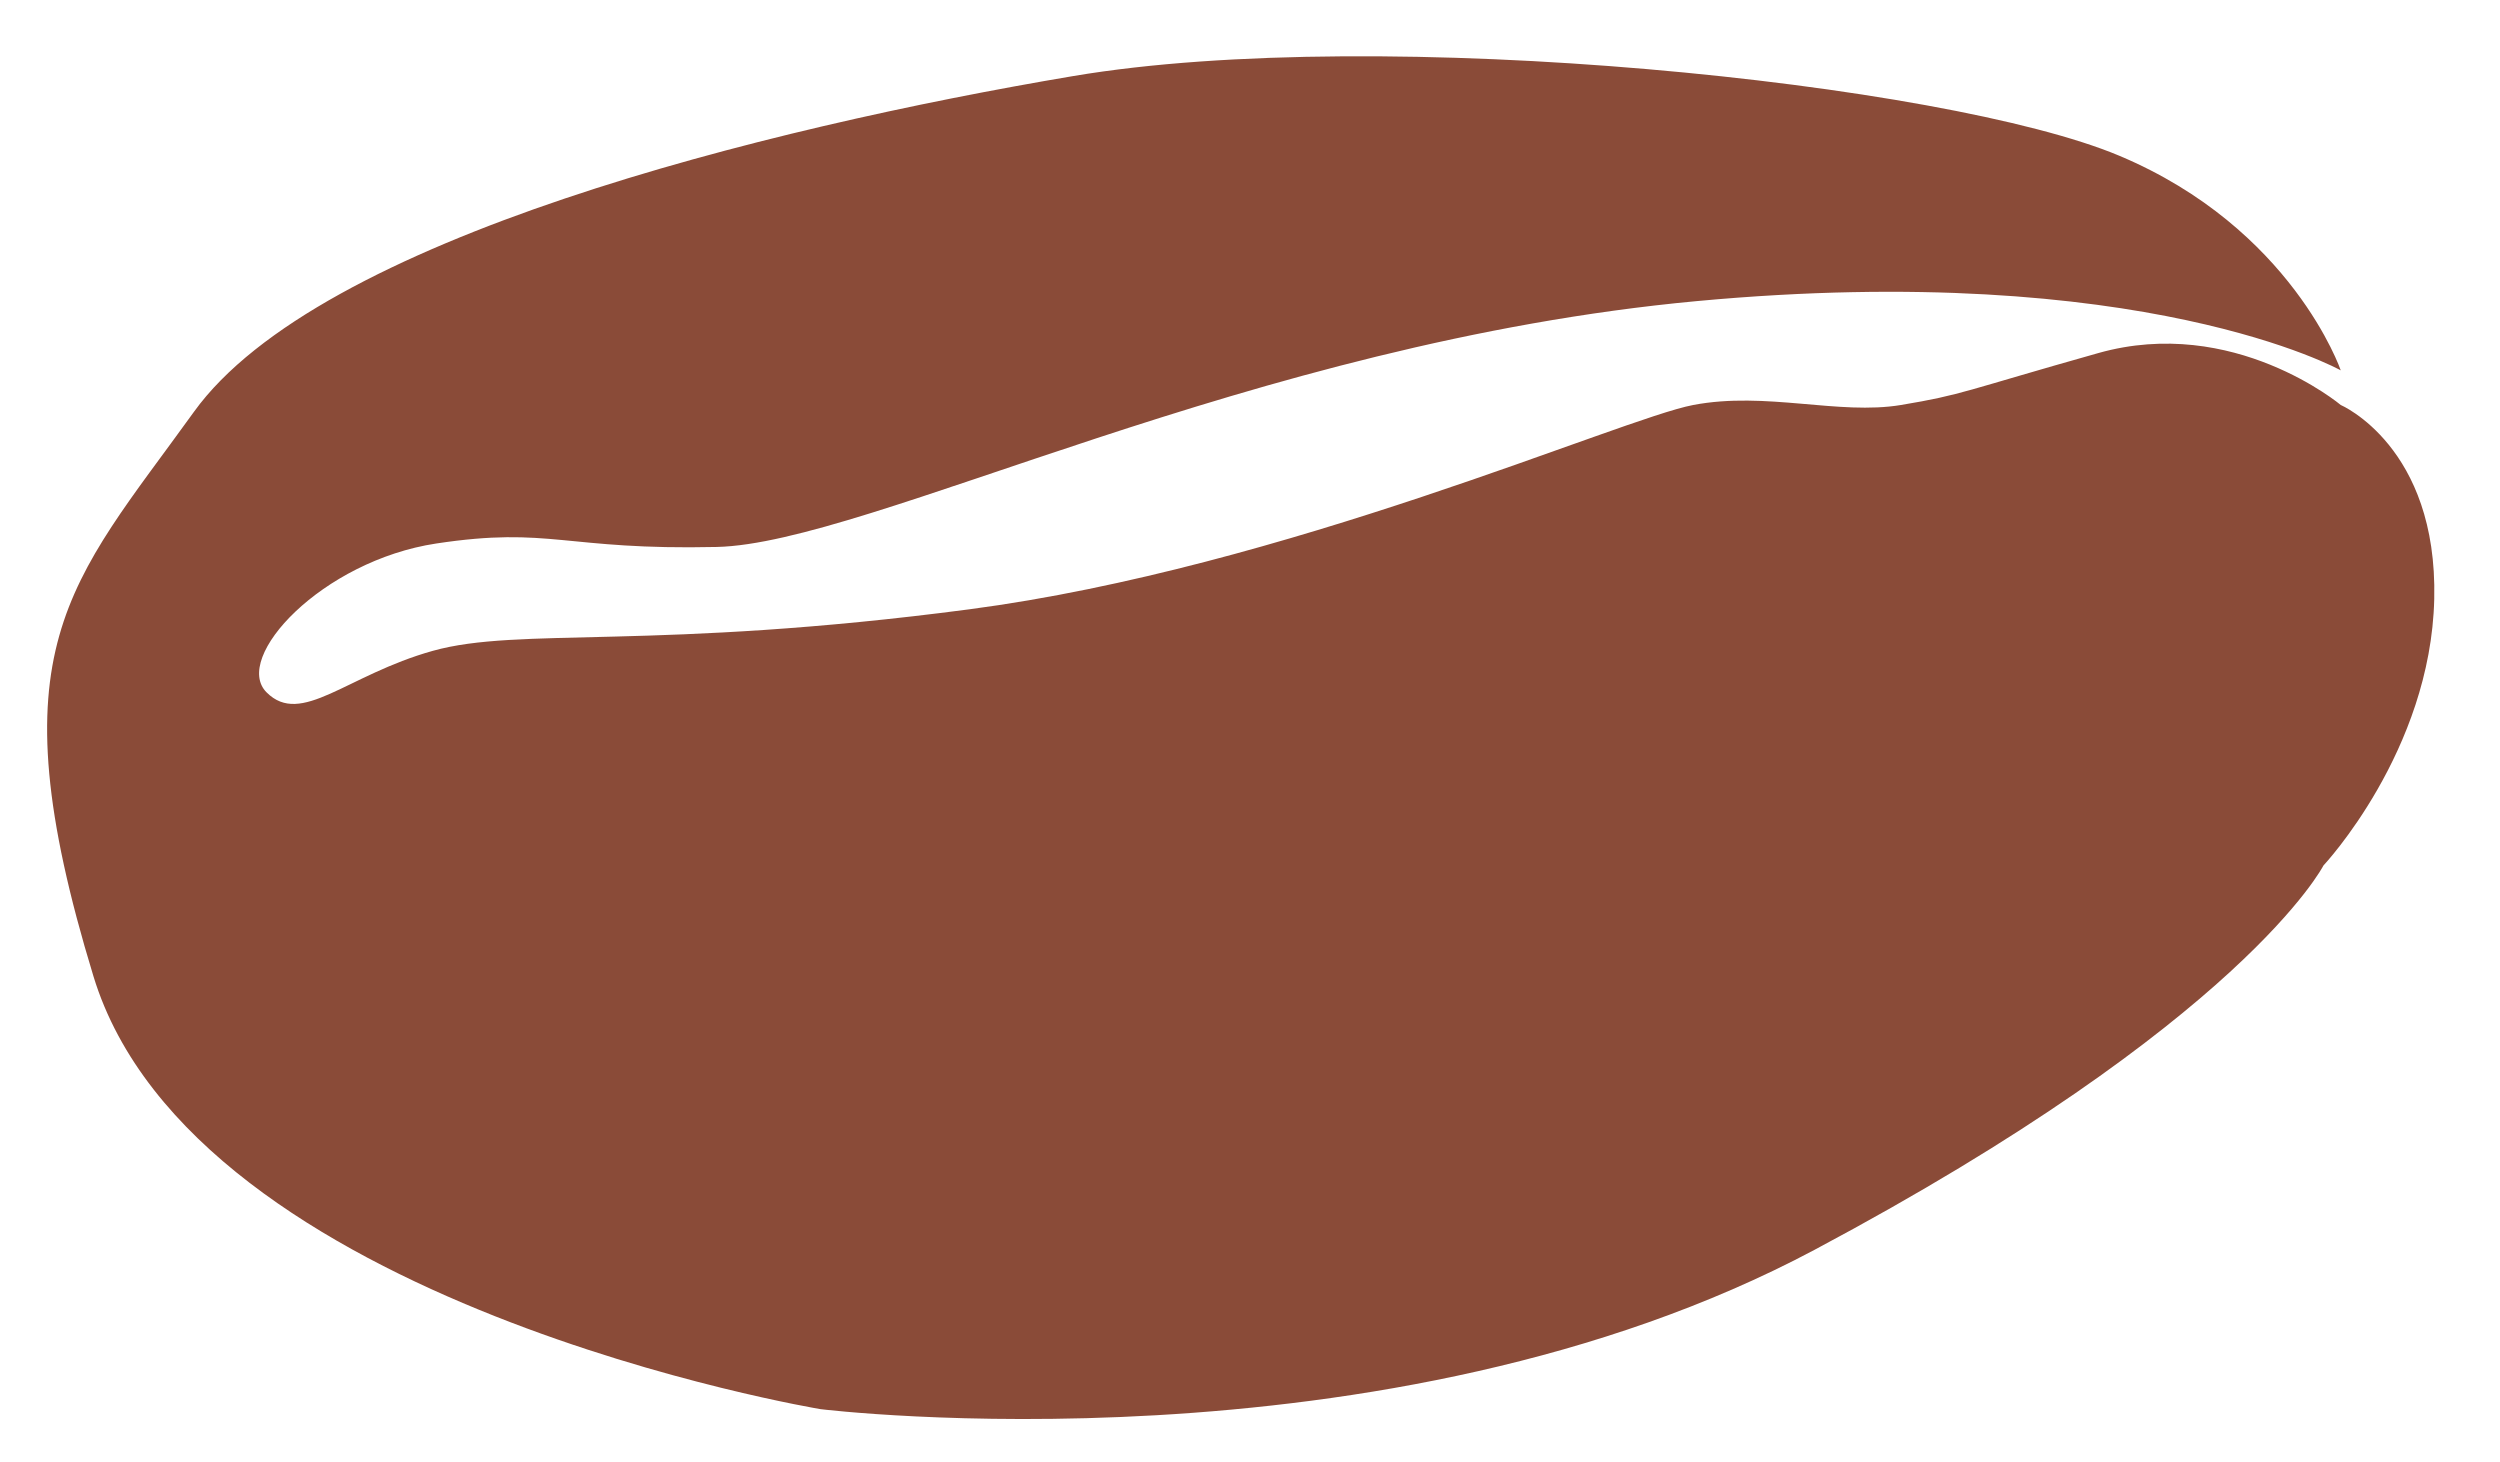
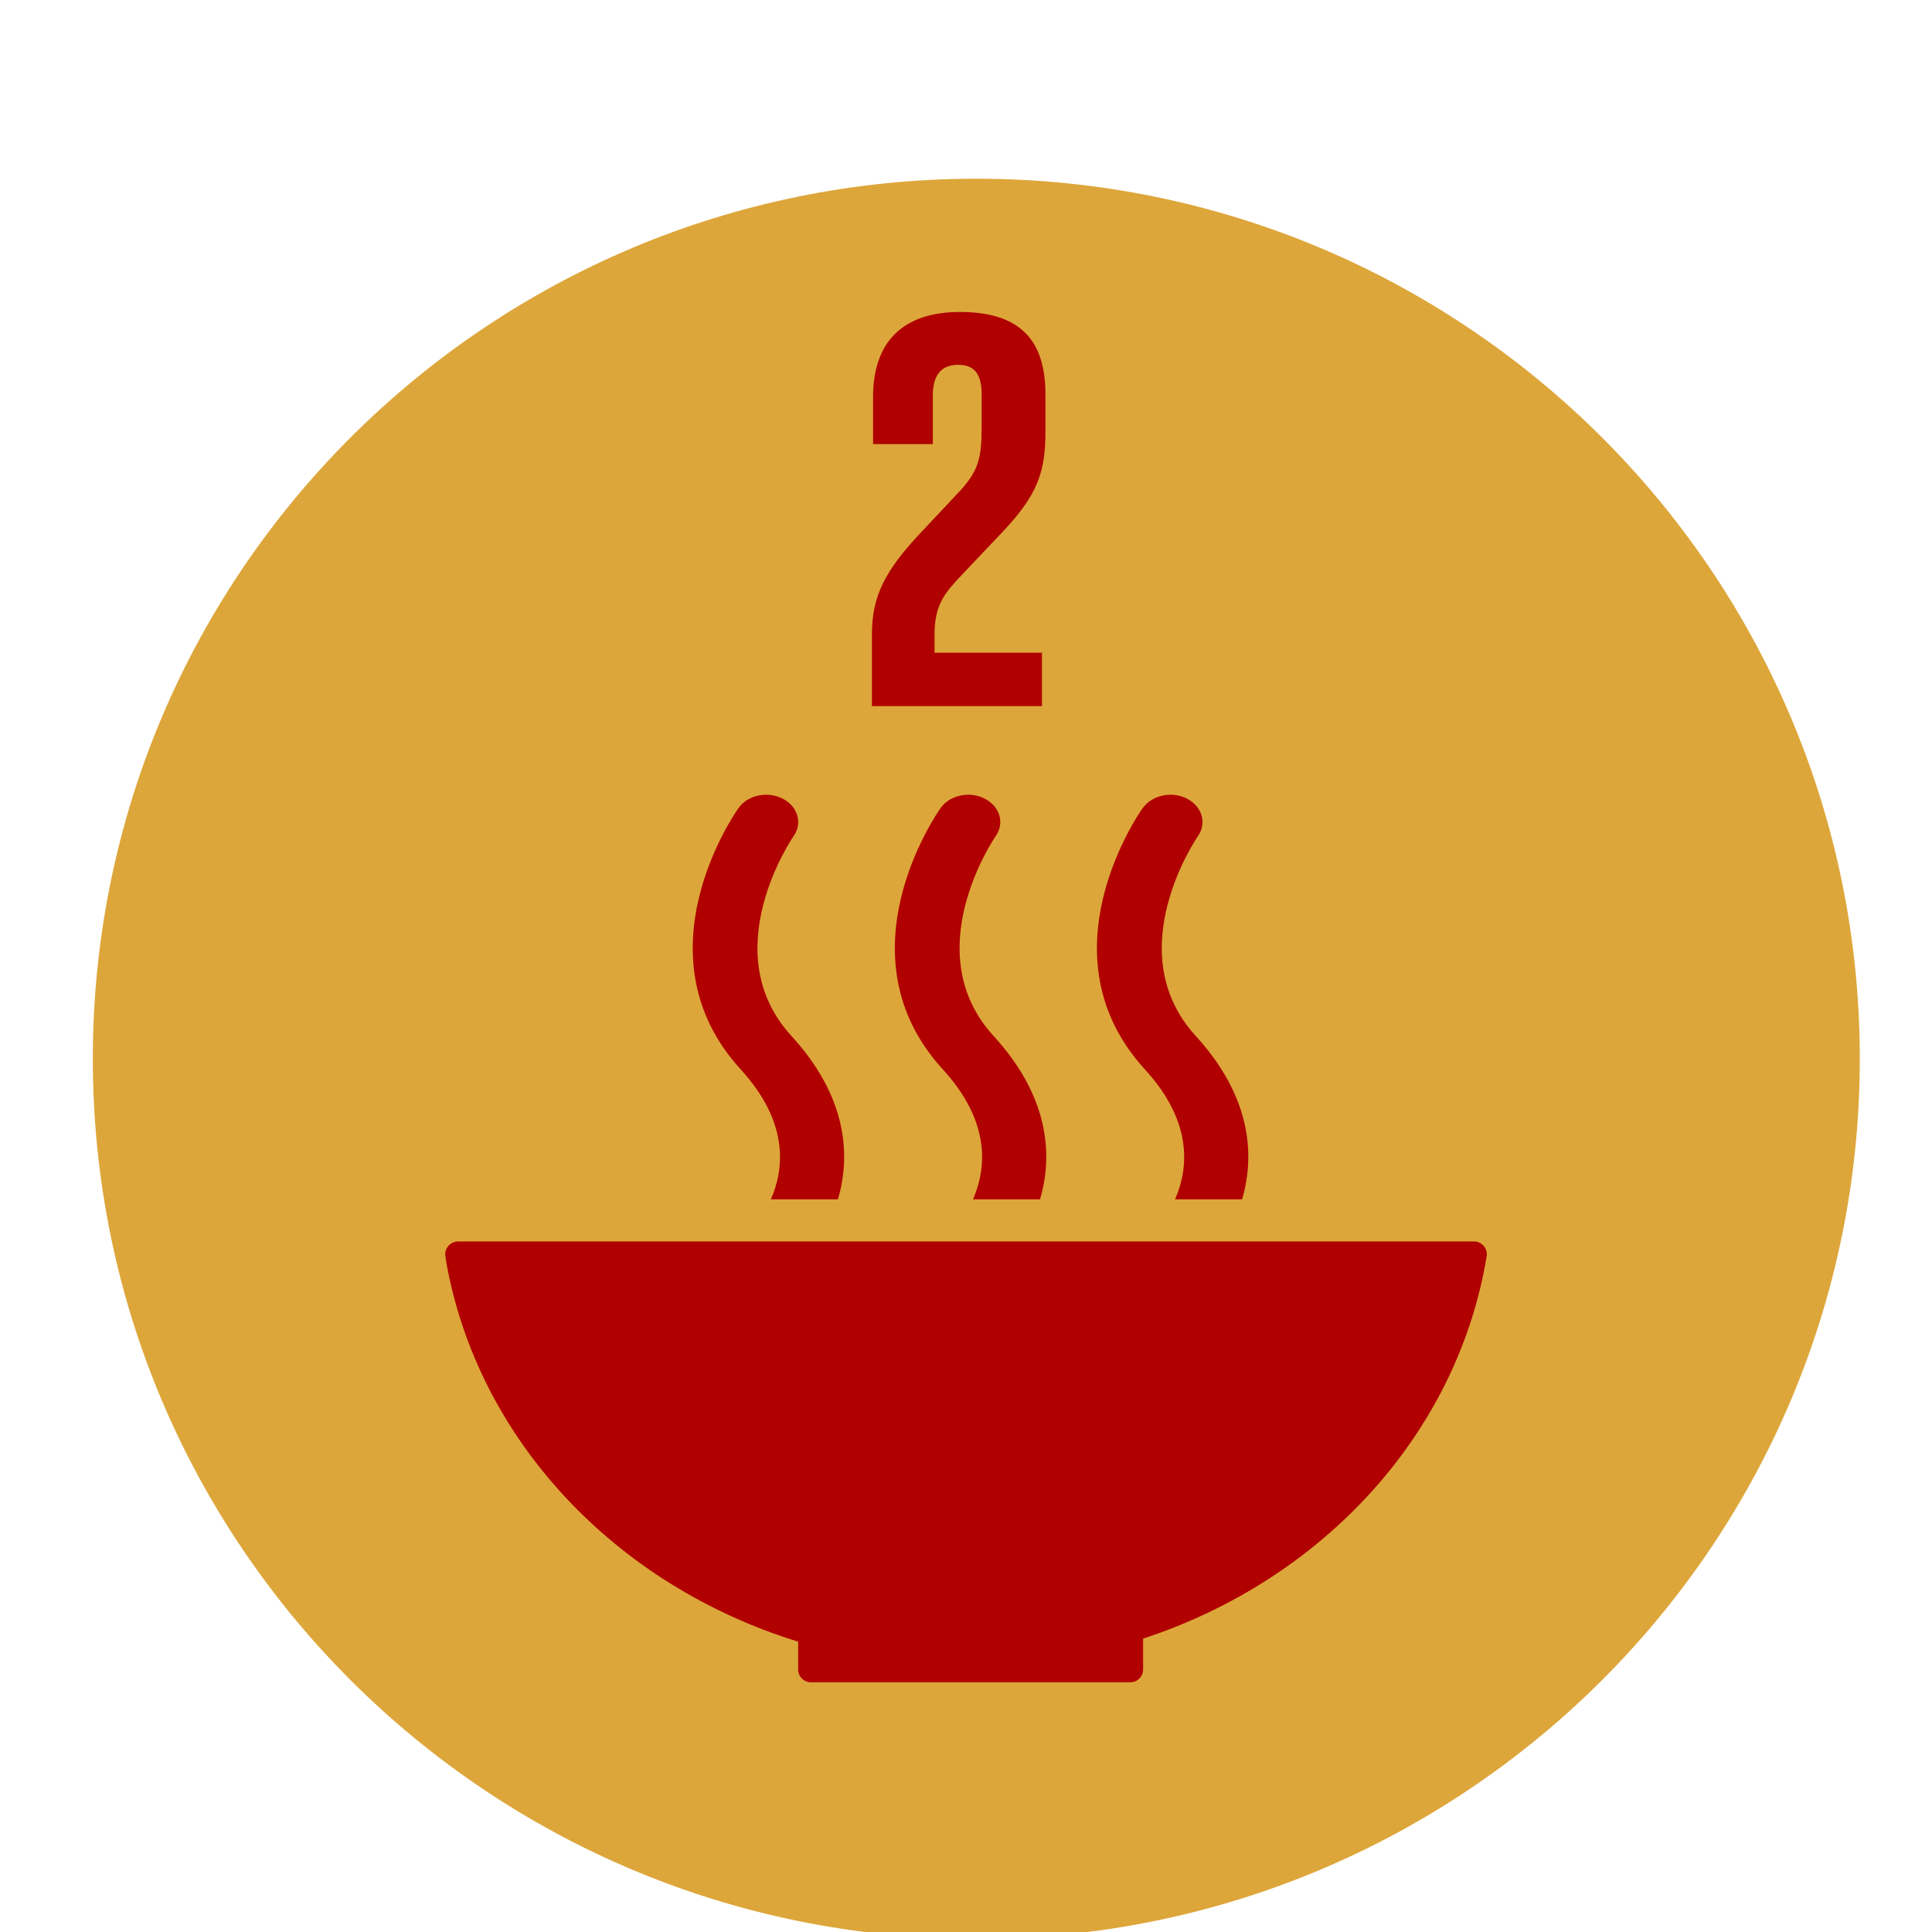
- <svg xmlns="http://www.w3.org/2000/svg" version="1.1" width="364.656" height="213.125" id="svg2">
-   <defs id="defs4" />
-   <g transform="translate(-195.4688,-106.375)" id="layer1">
-     <path d="m 536.896,160.397 c 0,0 -7.071,-20.708 -32.325,-31.315 -25.254,-10.607 -107.581,-19.193 -152.533,-11.617 -44.952,7.576 -110.107,23.739 -128.289,48.992 -18.183,25.254 -29.294,34.345 -14.647,82.327 14.647,47.982 106.066,63.135 106.066,63.135 0,0 82.327,10.102 144.957,-23.233 62.629,-33.335 74.246,-56.063 74.246,-56.063 0,0 15.657,-16.668 16.162,-38.891 0.505,-22.223 -13.637,-28.284 -13.637,-28.284 0,0 -15.657,-13.132 -35.355,-7.576 -19.698,5.556 -19.698,6.061 -28.789,7.576 -9.091,1.515 -19.698,-2.02 -30.305,0 -10.607,2.02 -59.599,23.739 -105.561,29.799 -45.962,6.061 -65.66,2.525 -78.287,6.061 -12.627,3.536 -19.193,11.112 -24.244,6.061 -5.051,-5.051 8.081,-19.193 24.749,-21.718 16.668,-2.525 18.688,1.01 40.911,0.505 22.223,-0.505 77.782,-29.799 142.937,-35.86 65.155,-6.061 93.944,10.102 93.944,10.102 z" id="path3050" style="fill:#8a4b38;stroke:none" />
+ <svg xmlns="http://www.w3.org/2000/svg" id="Layer_1" data-name="Layer 1" viewBox="0 0 1000 1000">
+   <defs>
+     <style>
+       .cls-1 {
+         fill: #dda63a;
+       }
+ 
+       .cls-2 {
+         fill: #b00000;
+       }
+     </style>
+   </defs>
+   <rect id="_Path_" data-name="&lt;Path&gt;" class="cls-1" y="92.507" width="914.591" height="911.072" x="48.042" rx="500" ry="500" style="" />
+   <path id="_Path_2" data-name="&lt;Path&gt;" class="cls-2" d="M 539.314 337.831 L 483.724 337.831 L 483.724 328.311 C 483.724 312.561 489.374 306.611 497.994 297.391 L 519.694 274.491 C 537.244 255.761 541.114 243.861 541.114 223.631 L 541.114 204.011 C 541.114 175.171 527.114 161.481 496.804 161.481 C 467.074 161.481 451.894 177.241 451.894 205.481 L 451.894 229.871 L 482.834 229.871 L 482.834 204.591 C 482.834 192.411 488.774 188.831 495.924 188.831 C 502.454 188.831 508.104 191.521 508.104 204.011 L 508.104 220.661 C 508.104 237.321 506.614 243.861 495.614 255.451 L 476.614 275.671 C 458.154 295.311 451.314 308.401 451.314 328.311 L 451.314 365.491 L 539.314 365.491 Z" />
+   <g>
+     <path id="_Path_3" data-name="&lt;Path&gt;" class="cls-2" d="M413.12,849.72v14.07a1.54,1.54,0,0,0-.05.31,1.63,1.63,0,0,0,.05.33,6.6,6.6,0,0,0,6.48,6.32s.08,0,.13,0l.16,0h165s.09,0,.14,0l.15,0a6.63,6.63,0,0,0,6.5-6.6s0,0,0,0a.07.07,0,0,1,0-.05V848.14c92.86-30.44,162.43-105.7,177.73-197.42,0-.2.06-.38.09-.55a5.85,5.85,0,0,0,.09-.92,6.66,6.66,0,0,0-6.67-6.67H237.14a6.67,6.67,0,0,0-6.69,6.67l.35,3c16.07,92.59,87.54,168.27,182.32,197.47" />
+     <path id="_Path_4" data-name="&lt;Path&gt;" class="cls-2" d="M591.49,418.2c-2.17,3.08-53,76.21,1.13,135.34,24.81,27.14,22.66,51.08,15.58,67.25h34.7c7-23.87,4.12-53.82-24-84.6-39.86-43.58.51-102.47,1.12-103.38,4.76-6.72,2.21-15.38-5.63-19.42s-18.07-1.87-22.85,4.81" />
+     <path id="_Path_5" data-name="&lt;Path&gt;" class="cls-2" d="M503.61,620.79h34.71c7-23.88,4.11-53.82-24.06-84.6-39.88-43.58.46-102.45,1.1-103.41,4.73-6.69,2.23-15.34-5.64-19.39s-18.06-1.88-22.82,4.81c-2.18,3.07-53,76.21,1.13,135.34,24.81,27.14,22.64,51.09,15.58,67.25" />
+     <path id="_Path_6" data-name="&lt;Path&gt;" class="cls-2" d="M382.29,418.2c-2.2,3.08-53,76.21,1.12,135.34,24.82,27.15,22.67,51.09,15.6,67.25h34.7c7-23.86,4.12-53.81-24.08-84.6-39.87-43.58.5-102.47,1.14-103.4,4.71-6.7,2.2-15.36-5.67-19.4s-18.05-1.88-22.81,4.81" />
  </g>
</svg>
